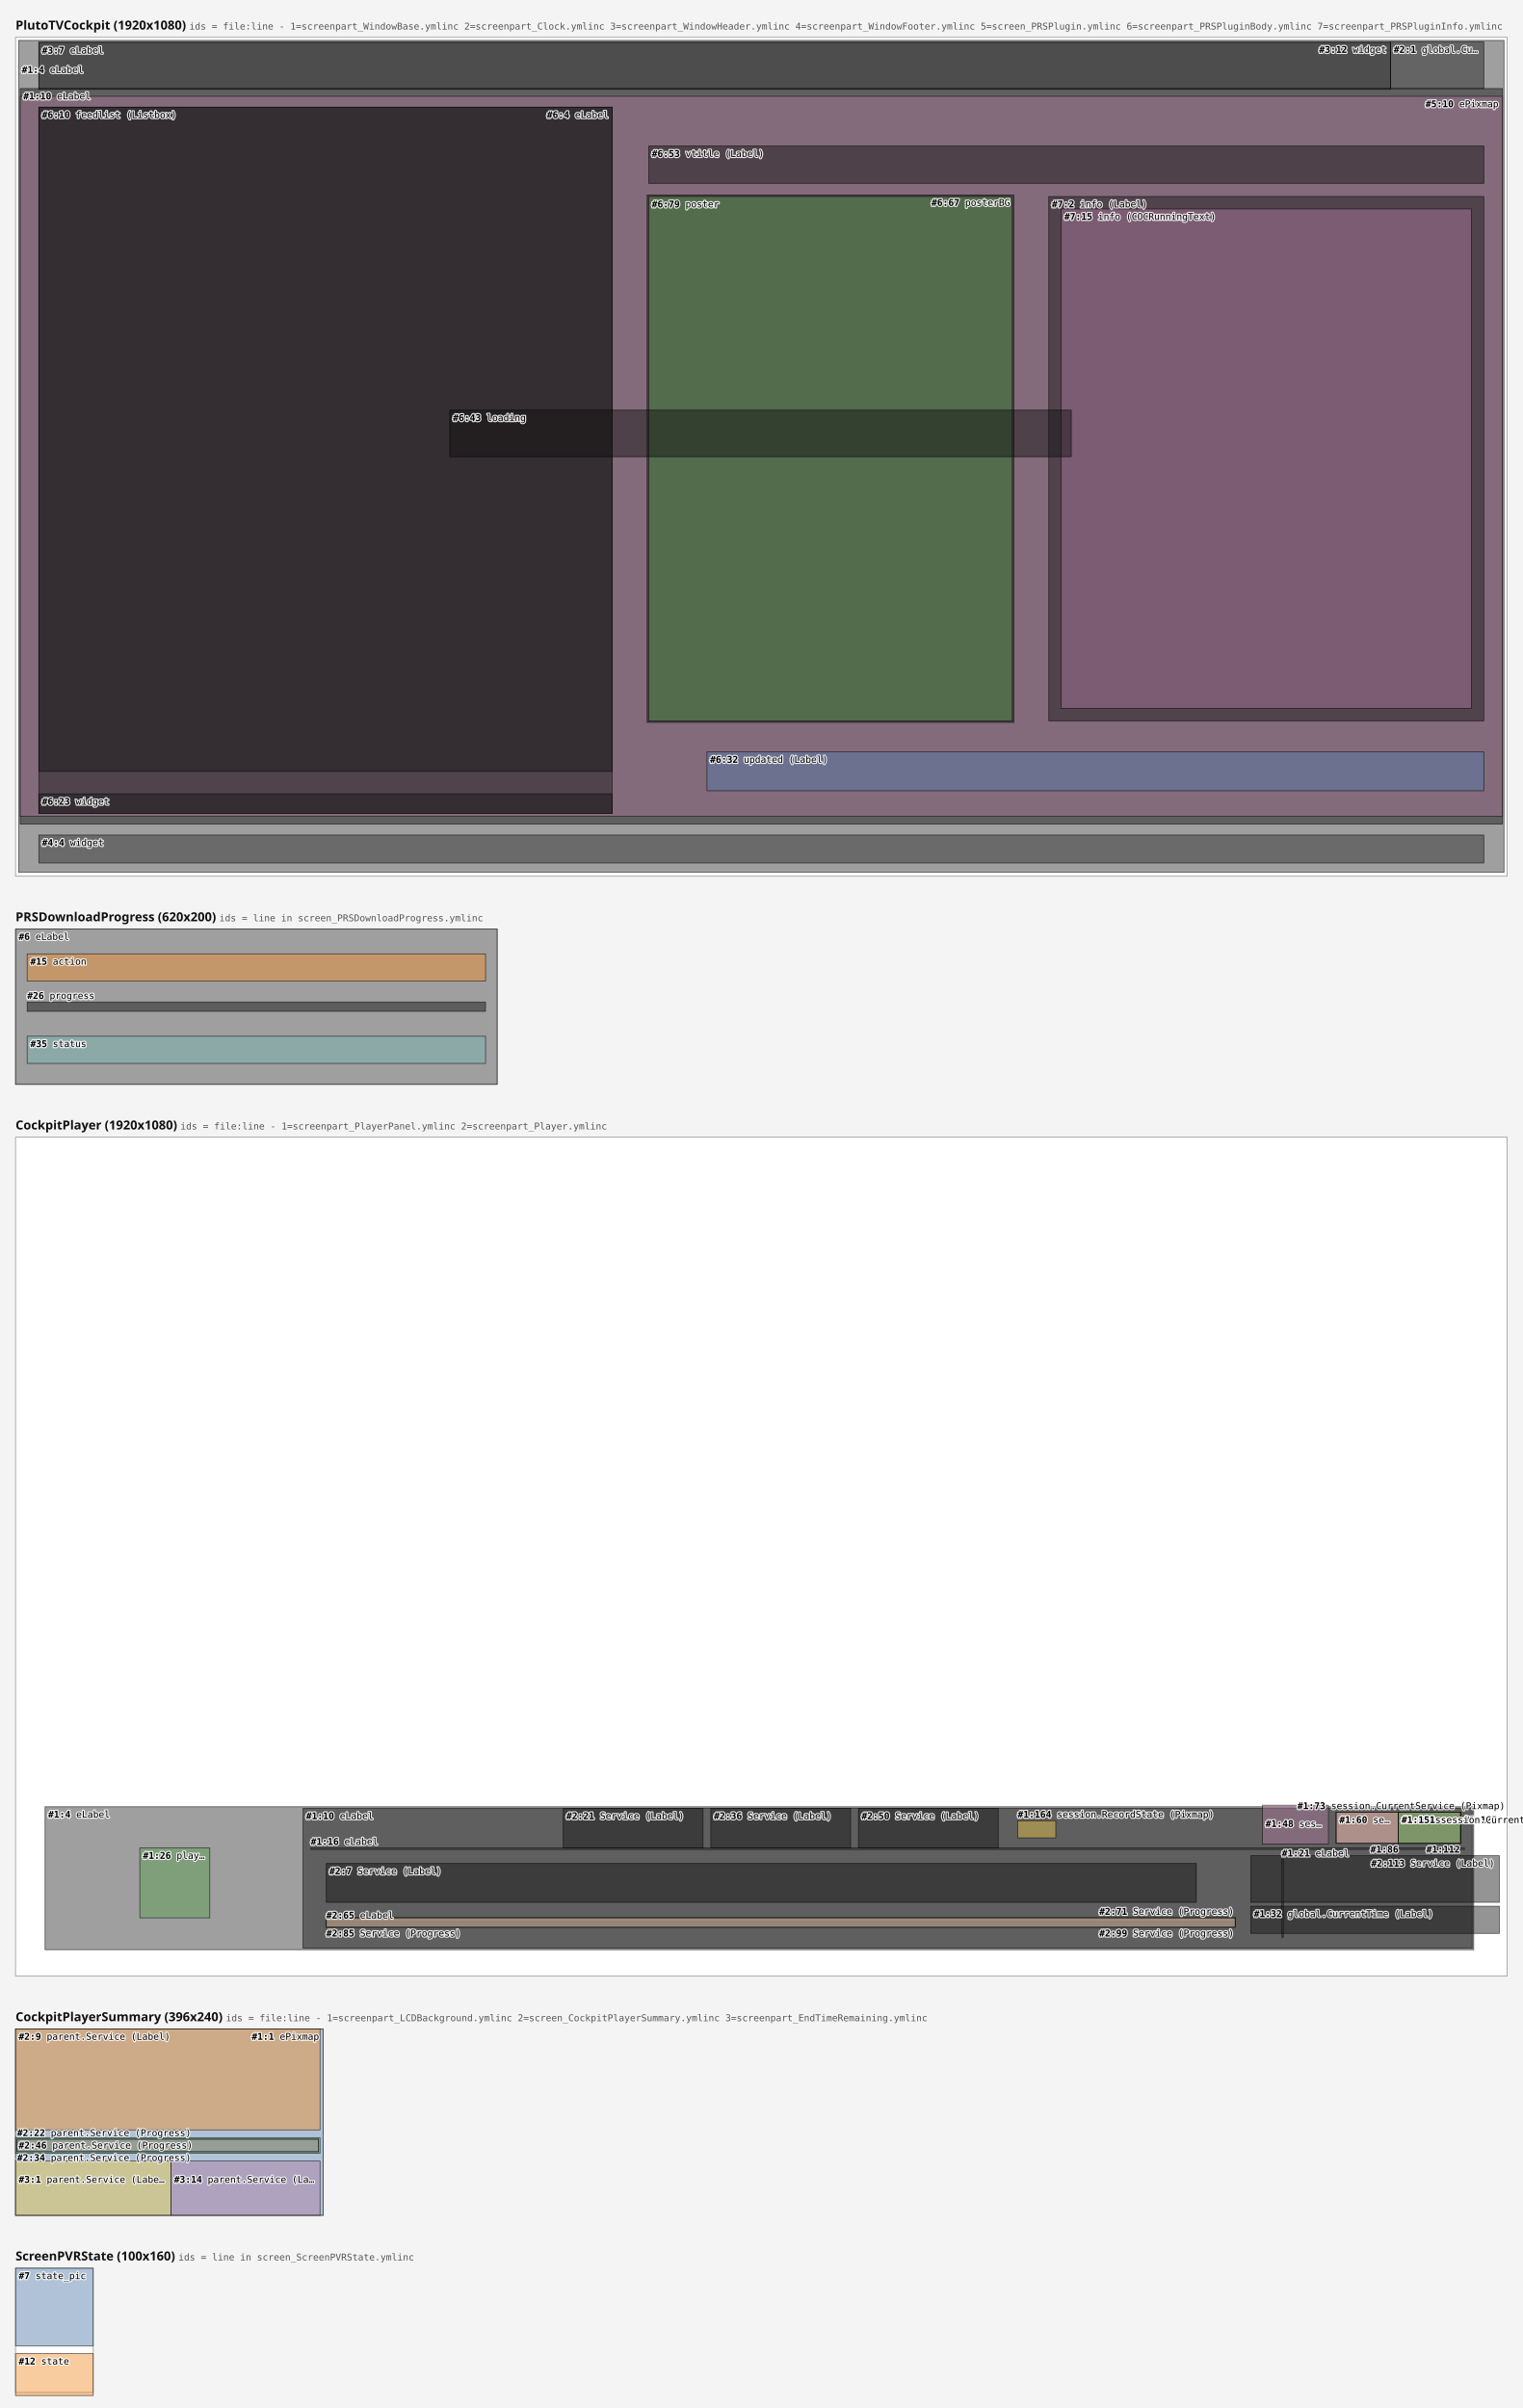
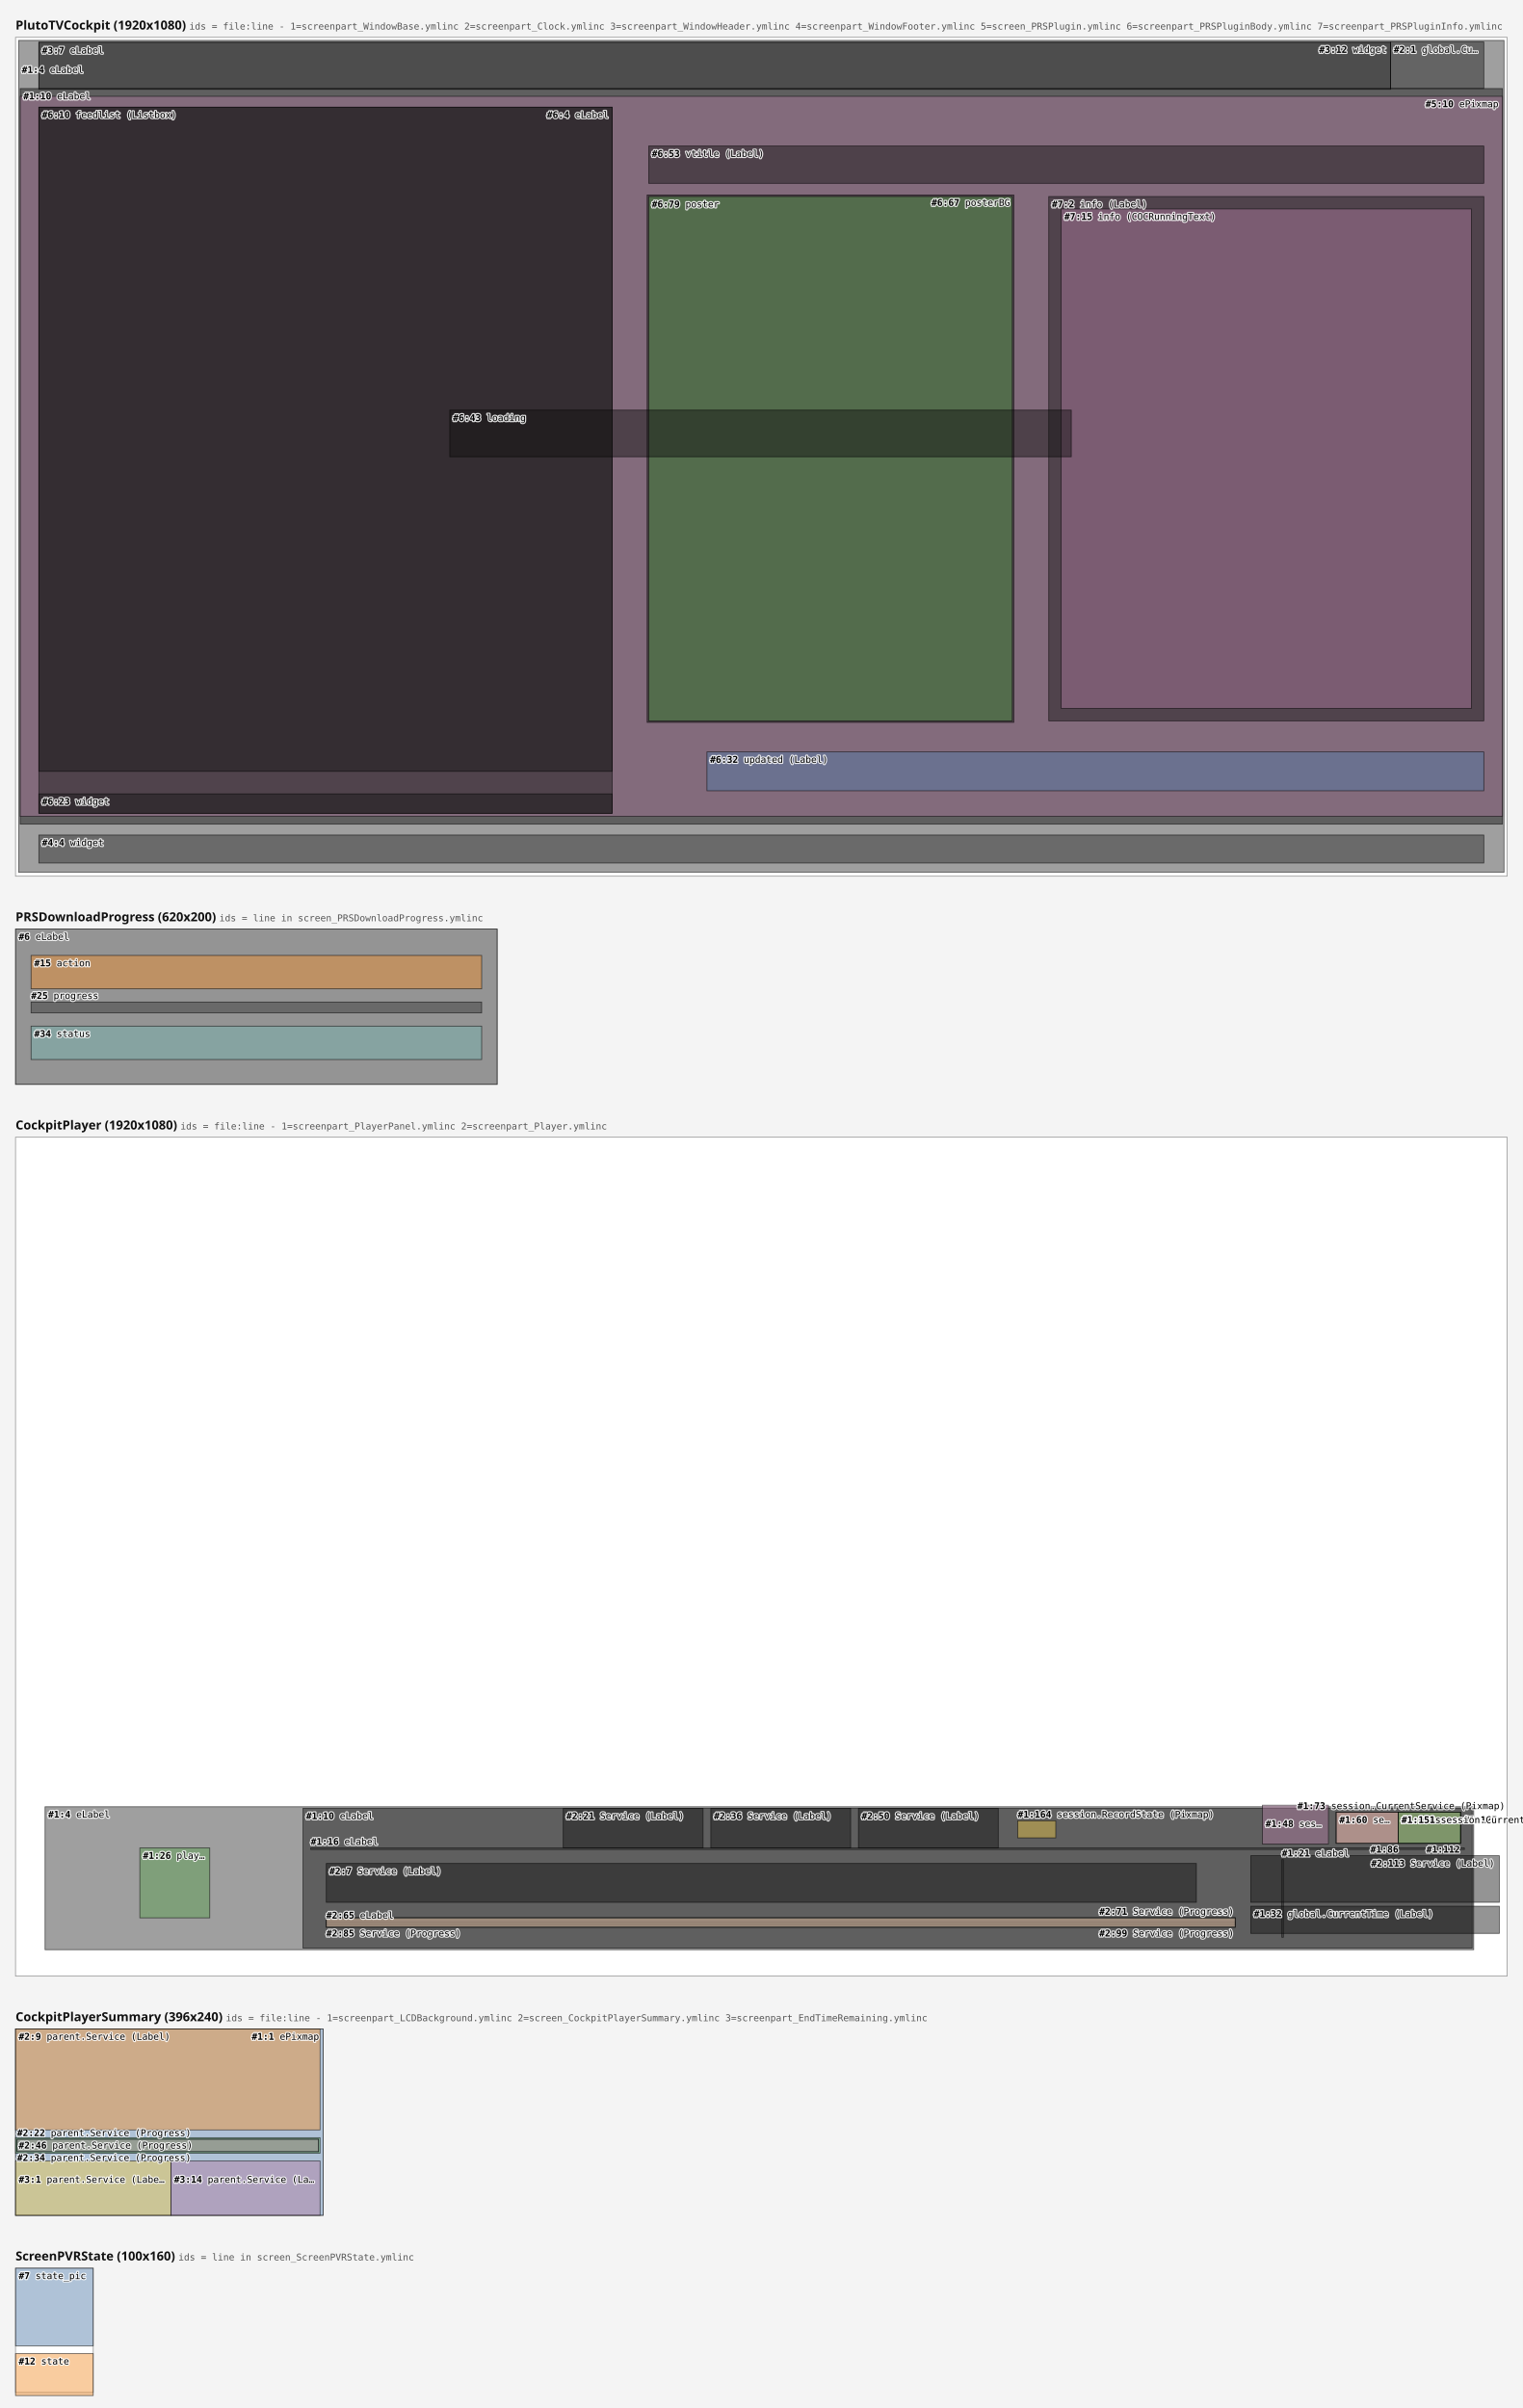
<svg xmlns="http://www.w3.org/2000/svg" width="1960" height="3100" viewBox="0 0 1960 3100">
  <rect x="0" y="0" width="1960" height="3100" fill="#f4f4f4" />
  <text x="20" y="38" font-family="sans-serif" font-size="16" font-weight="bold" fill="#111111">PlutoTVCockpit (1920x1080) <tspan font-family="monospace" font-size="12" font-weight="normal" fill="#555555">ids = file:line - 1=screenpart_WindowBase.ymlinc  2=screenpart_Clock.ymlinc  3=screenpart_WindowHeader.ymlinc  4=screenpart_WindowFooter.ymlinc  5=screen_PRSPlugin.ymlinc  6=screenpart_PRSPluginBody.ymlinc  7=screenpart_PRSPluginInfo.ymlinc</tspan>
  </text>
  <g data-screen="0" transform="translate(20,48)">
    <rect x="0" y="0" width="1920" height="1080" fill="#ffffff" stroke="#999999" stroke-width="1" />
    <rect data-ref="0:0" data-src="screenpart_WindowBase.ymlinc:4" x="4" y="4" width="1912" height="1071" fill="#2c2c2c" fill-opacity="0.45" stroke="#000000" stroke-opacity="0.6" stroke-width="1" />
    <rect data-ref="0:1" data-src="screenpart_WindowBase.ymlinc:10" x="6" y="66" width="1908" height="947" fill="#121212" fill-opacity="0.45" stroke="#000000" stroke-opacity="0.6" stroke-width="1" />
    <rect data-ref="0:6" data-src="screen_PRSPlugin.ymlinc:10" x="6" y="76" width="1908" height="927" fill="#b07aa1" fill-opacity="0.45" stroke="#000000" stroke-opacity="0.6" stroke-width="1" />
    <rect data-ref="0:7" data-src="screenpart_PRSPluginBody.ymlinc:4" x="30" y="90" width="738" height="909" fill="#121212" fill-opacity="0.45" stroke="#000000" stroke-opacity="0.6" stroke-width="1" />
    <rect data-ref="0:13" data-src="screenpart_PRSPluginBody.ymlinc:67" x="813" y="203" width="472" height="679" fill="#0e0e0e" fill-opacity="0.45" stroke="#000000" stroke-opacity="0.6" stroke-width="1" />
    <rect data-ref="0:15" data-src="screenpart_PRSPluginInfo.ymlinc:2" x="1330" y="205" width="560" height="675" fill="#121212" fill-opacity="0.45" stroke="#000000" stroke-opacity="0.6" stroke-width="1" />
    <rect data-ref="0:8" data-src="screenpart_PRSPluginBody.ymlinc:10" x="30" y="90" width="738" height="855" fill="#121212" fill-opacity="0.45" stroke="#000000" stroke-opacity="0.6" stroke-width="1" />
    <rect data-ref="0:9" data-src="screenpart_PRSPluginBody.ymlinc:23" x="30" y="974" width="738" height="25" fill="#121212" fill-opacity="0.45" stroke="#000000" stroke-opacity="0.6" stroke-width="1" />
    <rect data-ref="0:10" data-src="screenpart_PRSPluginBody.ymlinc:32" x="890" y="920" width="1000" height="50" fill="#4e79a7" fill-opacity="0.45" stroke="#000000" stroke-opacity="0.6" stroke-width="1" />
    <rect data-ref="0:12" data-src="screenpart_PRSPluginBody.ymlinc:53" x="815" y="140" width="1075" height="48" fill="#0e0e0e" fill-opacity="0.45" stroke="#000000" stroke-opacity="0.6" stroke-width="1" />
    <rect data-ref="0:14" data-src="screenpart_PRSPluginBody.ymlinc:79" x="815" y="205" width="468" height="675" fill="#59a14f" fill-opacity="0.45" stroke="#000000" stroke-opacity="0.6" stroke-width="1" />
    <rect data-ref="0:16" data-src="screenpart_PRSPluginInfo.ymlinc:15" x="1346" y="221" width="528" height="643" fill="#b07aa1" fill-opacity="0.45" stroke="#000000" stroke-opacity="0.6" stroke-width="1" />
    <rect data-ref="0:5" data-src="screenpart_WindowFooter.ymlinc:4" x="30" y="1027" width="1860" height="36" fill="#2c2c2c" fill-opacity="0.45" stroke="#000000" stroke-opacity="0.6" stroke-width="1" />
    <rect data-ref="0:11" data-src="screenpart_PRSPluginBody.ymlinc:43" x="559" y="480" width="800" height="60" fill="#0e0e0e" fill-opacity="0.45" stroke="#000000" stroke-opacity="0.6" stroke-width="1" />
    <rect data-ref="0:3" data-src="screenpart_WindowHeader.ymlinc:7" x="30" y="7" width="1740" height="60" fill="#2c2c2c" fill-opacity="0.45" stroke="#000000" stroke-opacity="0.6" stroke-width="1" />
    <rect data-ref="0:2" data-src="screenpart_Clock.ymlinc:1" x="1770" y="6" width="120" height="60" fill="#1d1d1d" fill-opacity="0.45" stroke="#000000" stroke-opacity="0.6" stroke-width="1" />
    <rect data-ref="0:4" data-src="screenpart_WindowHeader.ymlinc:12" x="30" y="6" width="1740" height="60" fill="#2c2c2c" fill-opacity="0.45" stroke="#000000" stroke-opacity="0.6" stroke-width="1" />
    <g pointer-events="none" font-family="monospace" font-size="12" fill="#000000" stroke="#ffffff" stroke-width="3" stroke-opacity="0.85" stroke-linejoin="round" paint-order="stroke">
      <text x="8" y="46">
        <tspan font-weight="bold">#1:4</tspan> eLabel</text>
      <text x="10" y="80">
        <tspan font-weight="bold">#1:10</tspan> eLabel</text>
      <text x="1815" y="90">
        <tspan font-weight="bold">#5:10</tspan> ePixmap</text>
      <text x="684" y="104">
        <tspan font-weight="bold">#6:4</tspan> eLabel</text>
      <text x="1179" y="217">
        <tspan font-weight="bold">#6:67</tspan> posterBG</text>
      <text x="1334" y="219">
        <tspan font-weight="bold">#7:2</tspan> info (Label)</text>
      <text x="34" y="104">
        <tspan font-weight="bold">#6:10</tspan> feedlist (Listbox)</text>
      <text x="34" y="988">
        <tspan font-weight="bold">#6:23</tspan> widget</text>
      <text x="894" y="934">
        <tspan font-weight="bold">#6:32</tspan> updated (Label)</text>
      <text x="819" y="154">
        <tspan font-weight="bold">#6:53</tspan> vtitle (Label)</text>
      <text x="819" y="219">
        <tspan font-weight="bold">#6:79</tspan> poster</text>
      <text x="1350" y="235">
        <tspan font-weight="bold">#7:15</tspan> info (COCRunningText)</text>
      <text x="34" y="1041">
        <tspan font-weight="bold">#4:4</tspan> widget</text>
      <text x="563" y="494">
        <tspan font-weight="bold">#6:43</tspan> loading</text>
      <text x="34" y="21">
        <tspan font-weight="bold">#3:7</tspan> eLabel</text>
      <text x="1774" y="20">
        <tspan font-weight="bold">#2:1</tspan> global.Cu…</text>
      <text x="1678" y="20">
        <tspan font-weight="bold">#3:12</tspan> widget</text>
    </g>
  </g>
  <text x="20" y="1186" font-family="sans-serif" font-size="16" font-weight="bold" fill="#111111">PRSDownloadProgress (620x200) <tspan font-family="monospace" font-size="12" font-weight="normal" fill="#555555">ids = line in screen_PRSDownloadProgress.ymlinc</tspan>
  </text>
  <g data-screen="1" transform="translate(20,1196)">
    <rect x="0" y="0" width="620" height="200" fill="#ffffff" stroke="#999999" stroke-width="1" />
-     <rect data-ref="1:0" data-src="screen_PRSDownloadProgress.ymlinc:6" x="0" y="0" width="620" height="200" fill="#2c2c2c" fill-opacity="0.45" stroke="#000000" stroke-opacity="0.6" stroke-width="1" />
-     <rect data-ref="1:1" data-src="screen_PRSDownloadProgress.ymlinc:15" x="15" y="32" width="590" height="35" fill="#f28e2b" fill-opacity="0.45" stroke="#000000" stroke-opacity="0.6" stroke-width="1" />
-     <rect data-ref="1:3" data-src="screen_PRSDownloadProgress.ymlinc:35" x="15" y="138" width="590" height="35" fill="#76b7b2" fill-opacity="0.45" stroke="#000000" stroke-opacity="0.6" stroke-width="1" />
-     <rect data-ref="1:2" data-src="screen_PRSDownloadProgress.ymlinc:26" x="15" y="94" width="590" height="12" fill="#0e0e0e" fill-opacity="0.45" stroke="#000000" stroke-opacity="0.6" stroke-width="1" />
+     <rect data-ref="1:0" data-src="screen_PRSDownloadProgress.ymlinc:6" x="0" y="0" width="620" height="200" fill="#121212" fill-opacity="0.45" stroke="#000000" stroke-opacity="0.6" stroke-width="1" />
+     <rect data-ref="1:1" data-src="screen_PRSDownloadProgress.ymlinc:15" x="20" y="34" width="580" height="43" fill="#f28e2b" fill-opacity="0.45" stroke="#000000" stroke-opacity="0.6" stroke-width="1" />
+     <rect data-ref="1:2" data-src="screen_PRSDownloadProgress.ymlinc:25" x="20" y="94" width="580" height="14" fill="#363636" fill-opacity="0.45" stroke="#000000" stroke-opacity="0.6" stroke-width="1" />
+     <rect data-ref="1:3" data-src="screen_PRSDownloadProgress.ymlinc:34" x="20" y="125" width="580" height="43" fill="#76b7b2" fill-opacity="0.45" stroke="#000000" stroke-opacity="0.6" stroke-width="1" />
    <g pointer-events="none" font-family="monospace" font-size="12" fill="#000000" stroke="#ffffff" stroke-width="3" stroke-opacity="0.85" stroke-linejoin="round" paint-order="stroke">
      <text x="4" y="14">
        <tspan font-weight="bold">#6</tspan> eLabel</text>
-       <text x="19" y="46">
+       <text x="24" y="48">
        <tspan font-weight="bold">#15</tspan> action</text>
-       <text x="19" y="152">
-         <tspan font-weight="bold">#35</tspan> status</text>
-       <text x="15" y="90">
-         <tspan font-weight="bold">#26</tspan> progress</text>
+       <text x="20" y="90">
+         <tspan font-weight="bold">#25</tspan> progress</text>
+       <text x="24" y="139">
+         <tspan font-weight="bold">#34</tspan> status</text>
    </g>
  </g>
  <text x="20" y="1454" font-family="sans-serif" font-size="16" font-weight="bold" fill="#111111">CockpitPlayer (1920x1080) <tspan font-family="monospace" font-size="12" font-weight="normal" fill="#555555">ids = file:line - 1=screenpart_PlayerPanel.ymlinc  2=screenpart_Player.ymlinc</tspan>
  </text>
  <g data-screen="2" transform="translate(20,1464)">
    <rect x="0" y="0" width="1920" height="1080" fill="#ffffff" stroke="#999999" stroke-width="1" />
    <rect data-ref="2:0" data-src="screenpart_PlayerPanel.ymlinc:4" x="38" y="862" width="1839" height="184" fill="#2c2c2c" fill-opacity="0.45" stroke="#000000" stroke-opacity="0.6" stroke-width="1" />
    <rect data-ref="2:1" data-src="screenpart_PlayerPanel.ymlinc:10" x="370" y="864" width="1505" height="180" fill="#121212" fill-opacity="0.45" stroke="#000000" stroke-opacity="0.6" stroke-width="1" />
    <rect data-ref="2:2" data-src="screenpart_PlayerPanel.ymlinc:16" x="380" y="915" width="1485" height="2" fill="#363636" fill-opacity="0.45" stroke="#000000" stroke-opacity="0.6" stroke-width="1" />
    <rect data-ref="2:3" data-src="screenpart_PlayerPanel.ymlinc:21" x="1630" y="930" width="2" height="100" fill="#363636" fill-opacity="0.45" stroke="#000000" stroke-opacity="0.6" stroke-width="1" />
    <rect data-ref="2:16" data-src="screenpart_Player.ymlinc:7" x="400" y="935" width="1120" height="50" fill="#121212" fill-opacity="0.45" stroke="#000000" stroke-opacity="0.6" stroke-width="1" />
    <rect data-ref="2:17" data-src="screenpart_Player.ymlinc:21" x="705" y="864" width="180" height="51" fill="#121212" fill-opacity="0.45" stroke="#000000" stroke-opacity="0.6" stroke-width="1" />
    <rect data-ref="2:18" data-src="screenpart_Player.ymlinc:36" x="895" y="864" width="180" height="51" fill="#121212" fill-opacity="0.45" stroke="#000000" stroke-opacity="0.6" stroke-width="1" />
    <rect data-ref="2:19" data-src="screenpart_Player.ymlinc:50" x="1085" y="864" width="180" height="51" fill="#121212" fill-opacity="0.45" stroke="#000000" stroke-opacity="0.6" stroke-width="1" />
    <rect data-ref="2:20" data-src="screenpart_Player.ymlinc:65" x="400" y="1010" width="1170" height="4" fill="#232323" fill-opacity="0.45" stroke="#000000" stroke-opacity="0.6" stroke-width="1" />
    <rect data-ref="2:7" data-src="screenpart_PlayerPanel.ymlinc:60" x="1700" y="869" width="80" height="40" fill="#ff9da7" fill-opacity="0.45" stroke="#000000" stroke-opacity="0.6" stroke-width="1" />
    <rect data-ref="2:8" data-src="screenpart_PlayerPanel.ymlinc:73" x="1700" y="869" width="80" height="40" fill="#9c755f" fill-opacity="0.45" stroke="#000000" stroke-opacity="0.6" stroke-width="1" />
    <rect data-ref="2:9" data-src="screenpart_PlayerPanel.ymlinc:86" x="1700" y="869" width="80" height="40" fill="#bab0ac" fill-opacity="0.45" stroke="#000000" stroke-opacity="0.6" stroke-width="1" />
    <rect data-ref="2:10" data-src="screenpart_PlayerPanel.ymlinc:99" x="1780" y="869" width="80" height="40" fill="#4e79a7" fill-opacity="0.45" stroke="#000000" stroke-opacity="0.6" stroke-width="1" />
    <rect data-ref="2:11" data-src="screenpart_PlayerPanel.ymlinc:112" x="1780" y="869" width="80" height="40" fill="#f28e2b" fill-opacity="0.45" stroke="#000000" stroke-opacity="0.6" stroke-width="1" />
    <rect data-ref="2:12" data-src="screenpart_PlayerPanel.ymlinc:125" x="1780" y="869" width="80" height="40" fill="#e15759" fill-opacity="0.45" stroke="#000000" stroke-opacity="0.6" stroke-width="1" />
    <rect data-ref="2:13" data-src="screenpart_PlayerPanel.ymlinc:138" x="1780" y="869" width="80" height="40" fill="#76b7b2" fill-opacity="0.45" stroke="#000000" stroke-opacity="0.6" stroke-width="1" />
    <rect data-ref="2:14" data-src="screenpart_PlayerPanel.ymlinc:151" x="1780" y="869" width="80" height="40" fill="#59a14f" fill-opacity="0.45" stroke="#000000" stroke-opacity="0.6" stroke-width="1" />
    <rect data-ref="2:15" data-src="screenpart_PlayerPanel.ymlinc:164" x="1290" y="880" width="49" height="22" fill="#edc948" fill-opacity="0.45" stroke="#000000" stroke-opacity="0.6" stroke-width="1" />
    <rect data-ref="2:21" data-src="screenpart_Player.ymlinc:71" x="400" y="1005" width="1170" height="12" fill="#f28e2b" fill-opacity="0.45" stroke="#000000" stroke-opacity="0.6" stroke-width="1" />
    <rect data-ref="2:4" data-src="screenpart_PlayerPanel.ymlinc:26" x="160" y="915" width="90" height="90" fill="#59a14f" fill-opacity="0.45" stroke="#000000" stroke-opacity="0.6" stroke-width="1" />
    <rect data-ref="2:22" data-src="screenpart_Player.ymlinc:85" x="400" y="1005" width="1170" height="12" fill="#e15759" fill-opacity="0.45" stroke="#000000" stroke-opacity="0.6" stroke-width="1" />
    <rect data-ref="2:23" data-src="screenpart_Player.ymlinc:99" x="400" y="1005" width="1170" height="12" fill="#76b7b2" fill-opacity="0.45" stroke="#000000" stroke-opacity="0.6" stroke-width="1" />
    <rect data-ref="2:6" data-src="screenpart_PlayerPanel.ymlinc:48" x="1605" y="860" width="85" height="50" fill="#b07aa1" fill-opacity="0.45" stroke="#000000" stroke-opacity="0.6" stroke-width="1" />
    <rect data-ref="2:5" data-src="screenpart_PlayerPanel.ymlinc:32" x="1590" y="990" width="320" height="35" fill="#121212" fill-opacity="0.45" stroke="#000000" stroke-opacity="0.6" stroke-width="1" />
    <rect data-ref="2:24" data-src="screenpart_Player.ymlinc:113" x="1590" y="925" width="320" height="60" fill="#121212" fill-opacity="0.45" stroke="#000000" stroke-opacity="0.6" stroke-width="1" />
    <g pointer-events="none" font-family="monospace" font-size="12" fill="#000000" stroke="#ffffff" stroke-width="3" stroke-opacity="0.85" stroke-linejoin="round" paint-order="stroke">
      <text x="42" y="876">
        <tspan font-weight="bold">#1:4</tspan> eLabel</text>
      <text x="374" y="878">
        <tspan font-weight="bold">#1:10</tspan> eLabel</text>
      <text x="380" y="911">
        <tspan font-weight="bold">#1:16</tspan> eLabel</text>
      <text x="1630" y="926">
        <tspan font-weight="bold">#1:21</tspan> eLabel</text>
      <text x="404" y="949">
        <tspan font-weight="bold">#2:7</tspan> Service (Label)</text>
      <text x="709" y="878">
        <tspan font-weight="bold">#2:21</tspan> Service (Label)</text>
      <text x="899" y="878">
        <tspan font-weight="bold">#2:36</tspan> Service (Label)</text>
      <text x="1089" y="878">
        <tspan font-weight="bold">#2:50</tspan> Service (Label)</text>
      <text x="400" y="1006">
        <tspan font-weight="bold">#2:65</tspan> eLabel</text>
      <text x="1704" y="883">
        <tspan font-weight="bold">#1:60</tspan> se…</text>
      <text x="1650" y="865">
        <tspan font-weight="bold">#1:73</tspan> session.CurrentService (Pixmap)</text>
      <text x="1744" y="921">
        <tspan font-weight="bold">#1:86</tspan>
      </text>
      <text x="1784" y="883">
        <tspan font-weight="bold">#1:99</tspan> se…</text>
      <text x="1816" y="921">
        <tspan font-weight="bold">#1:112</tspan>
      </text>
      <text x="1864" y="883">
        <tspan font-weight="bold">#1:125</tspan>
      </text>
      <text x="1784" y="883">
        <tspan font-weight="bold">#1:138</tspan> session.CurrentService (Pixmap)</text>
      <text x="1784" y="883">
        <tspan font-weight="bold">#1:151</tspan> session.CurrentService (Pixmap)</text>
      <text x="1290" y="876">
        <tspan font-weight="bold">#1:164</tspan> session.RecordState (Pixmap)</text>
      <text x="1395" y="1001">
        <tspan font-weight="bold">#2:71</tspan> Service (Progress)</text>
      <text x="164" y="929">
        <tspan font-weight="bold">#1:26</tspan> play…</text>
      <text x="400" y="1029">
        <tspan font-weight="bold">#2:85</tspan> Service (Progress)</text>
      <text x="1395" y="1029">
        <tspan font-weight="bold">#2:99</tspan> Service (Progress)</text>
      <text x="1609" y="888">
        <tspan font-weight="bold">#1:48</tspan> ses…</text>
      <text x="1594" y="1004">
        <tspan font-weight="bold">#1:32</tspan> global.CurrentTime (Label)</text>
      <text x="1745" y="939">
        <tspan font-weight="bold">#2:113</tspan> Service (Label)</text>
    </g>
  </g>
  <text x="20" y="2602" font-family="sans-serif" font-size="16" font-weight="bold" fill="#111111">CockpitPlayerSummary (396x240) <tspan font-family="monospace" font-size="12" font-weight="normal" fill="#555555">ids = file:line - 1=screenpart_LCDBackground.ymlinc  2=screen_CockpitPlayerSummary.ymlinc  3=screenpart_EndTimeRemaining.ymlinc</tspan>
  </text>
  <g data-screen="3" transform="translate(20,2612)">
    <rect x="0" y="0" width="396" height="240" fill="#ffffff" stroke="#999999" stroke-width="1" />
    <rect data-ref="3:0" data-src="screenpart_LCDBackground.ymlinc:1" x="0" y="0" width="396" height="240" fill="#4e79a7" fill-opacity="0.45" stroke="#000000" stroke-opacity="0.6" stroke-width="1" />
    <rect data-ref="3:1" data-src="screen_CockpitPlayerSummary.ymlinc:9" x="0" y="0" width="392" height="130" fill="#f28e2b" fill-opacity="0.45" stroke="#000000" stroke-opacity="0.6" stroke-width="1" />
    <rect data-ref="3:5" data-src="screenpart_EndTimeRemaining.ymlinc:1" x="0" y="170" width="200" height="70" fill="#edc948" fill-opacity="0.45" stroke="#000000" stroke-opacity="0.6" stroke-width="1" />
    <rect data-ref="3:6" data-src="screenpart_EndTimeRemaining.ymlinc:14" x="200" y="170" width="192" height="70" fill="#b07aa1" fill-opacity="0.45" stroke="#000000" stroke-opacity="0.6" stroke-width="1" />
    <rect data-ref="3:4" data-src="screen_CockpitPlayerSummary.ymlinc:46" x="0" y="140" width="392" height="20" fill="#59a14f" fill-opacity="0.45" stroke="#000000" stroke-opacity="0.6" stroke-width="1" />
    <rect data-ref="3:2" data-src="screen_CockpitPlayerSummary.ymlinc:22" x="2" y="142" width="388" height="16" fill="#e15759" fill-opacity="0.45" stroke="#000000" stroke-opacity="0.6" stroke-width="1" />
    <rect data-ref="3:3" data-src="screen_CockpitPlayerSummary.ymlinc:34" x="2" y="142" width="388" height="16" fill="#76b7b2" fill-opacity="0.45" stroke="#000000" stroke-opacity="0.6" stroke-width="1" />
    <g pointer-events="none" font-family="monospace" font-size="12" fill="#000000" stroke="#ffffff" stroke-width="3" stroke-opacity="0.85" stroke-linejoin="round" paint-order="stroke">
      <text x="304" y="14">
        <tspan font-weight="bold">#1:1</tspan> ePixmap</text>
      <text x="4" y="14">
        <tspan font-weight="bold">#2:9</tspan> parent.Service (Label)</text>
      <text x="4" y="198">
        <tspan font-weight="bold">#3:1</tspan> parent.Service (Labe…</text>
      <text x="204" y="198">
        <tspan font-weight="bold">#3:14</tspan> parent.Service (La…</text>
      <text x="4" y="154">
        <tspan font-weight="bold">#2:46</tspan> parent.Service (Progress)</text>
      <text x="2" y="138">
        <tspan font-weight="bold">#2:22</tspan> parent.Service (Progress)</text>
      <text x="2" y="170">
        <tspan font-weight="bold">#2:34</tspan> parent.Service (Progress)</text>
    </g>
  </g>
  <text x="20" y="2910" font-family="sans-serif" font-size="16" font-weight="bold" fill="#111111">ScreenPVRState (100x160) <tspan font-family="monospace" font-size="12" font-weight="normal" fill="#555555">ids = line in screen_ScreenPVRState.ymlinc</tspan>
  </text>
  <g data-screen="4" transform="translate(20,2920)">
    <rect x="0" y="0" width="100" height="160" fill="#ffffff" stroke="#999999" stroke-width="1" />
    <rect data-ref="4:0" data-src="screen_ScreenPVRState.ymlinc:7" x="0" y="0" width="100" height="100" fill="#4e79a7" fill-opacity="0.45" stroke="#000000" stroke-opacity="0.6" stroke-width="1" />
    <rect data-ref="4:1" data-src="screen_ScreenPVRState.ymlinc:12" x="0" y="110" width="100" height="54" fill="#f28e2b" fill-opacity="0.45" stroke="#000000" stroke-opacity="0.6" stroke-width="1" />
    <g pointer-events="none" font-family="monospace" font-size="12" fill="#000000" stroke="#ffffff" stroke-width="3" stroke-opacity="0.85" stroke-linejoin="round" paint-order="stroke">
      <text x="4" y="14">
        <tspan font-weight="bold">#7</tspan> state_pic</text>
      <text x="4" y="124">
        <tspan font-weight="bold">#12</tspan> state</text>
    </g>
  </g>
</svg>
